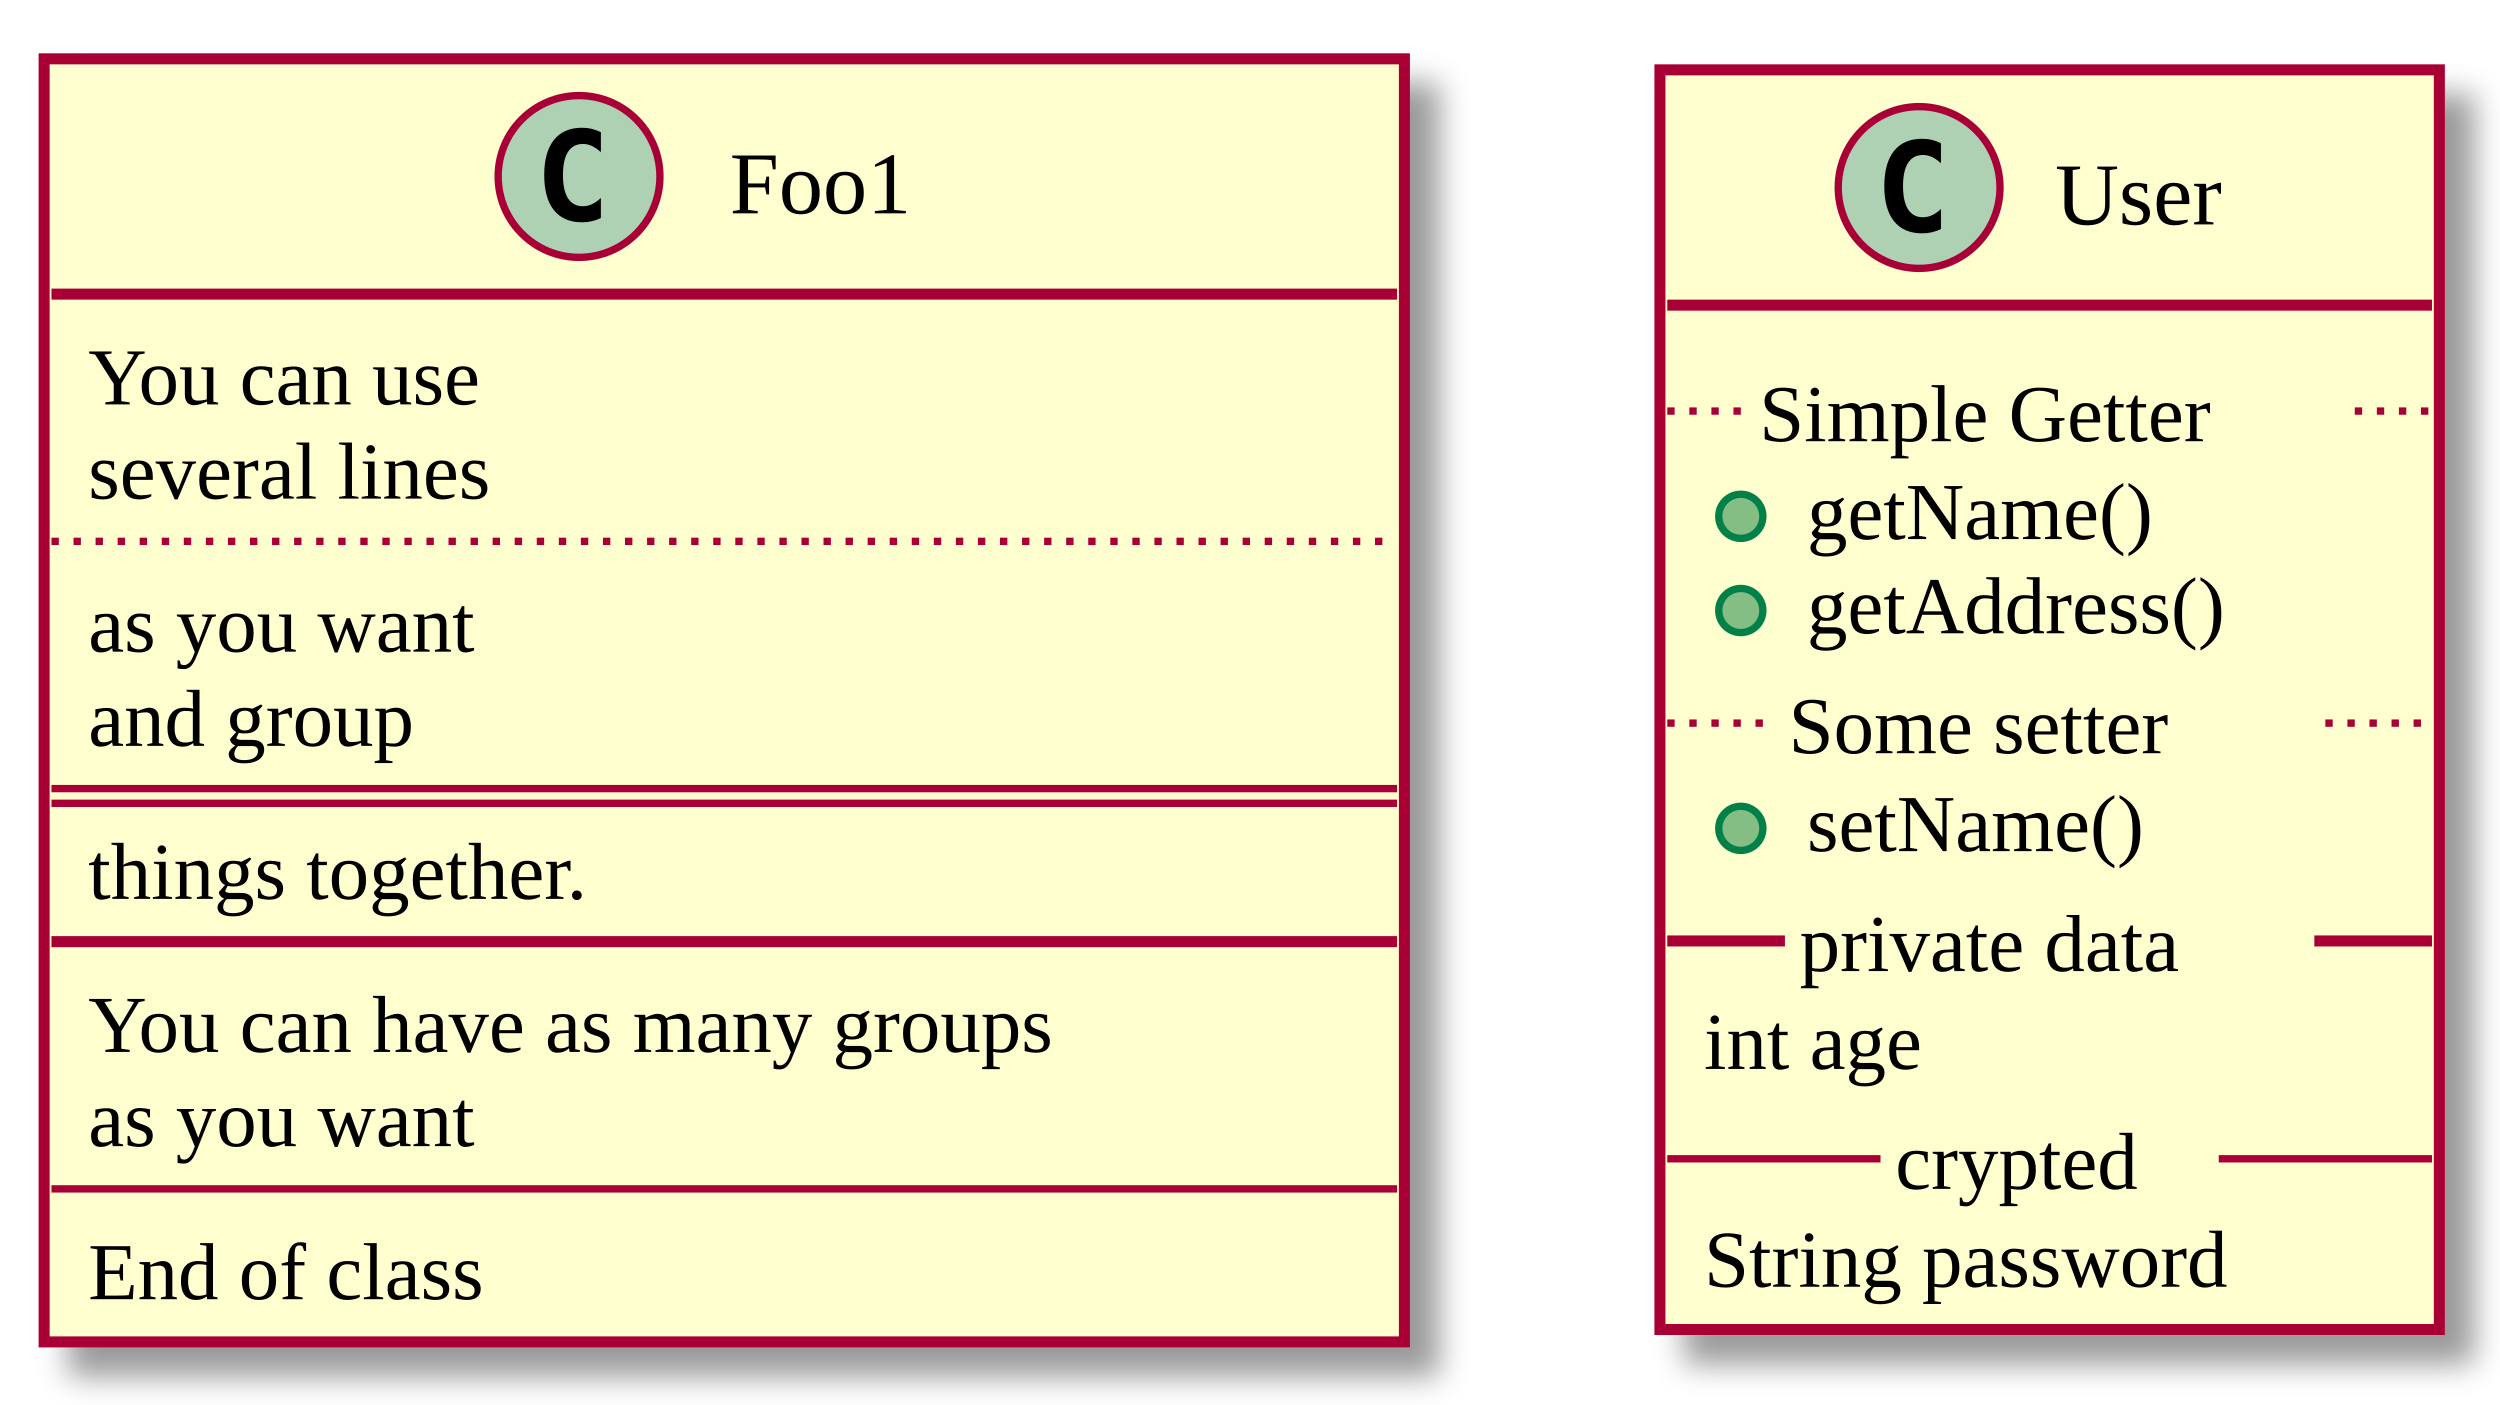
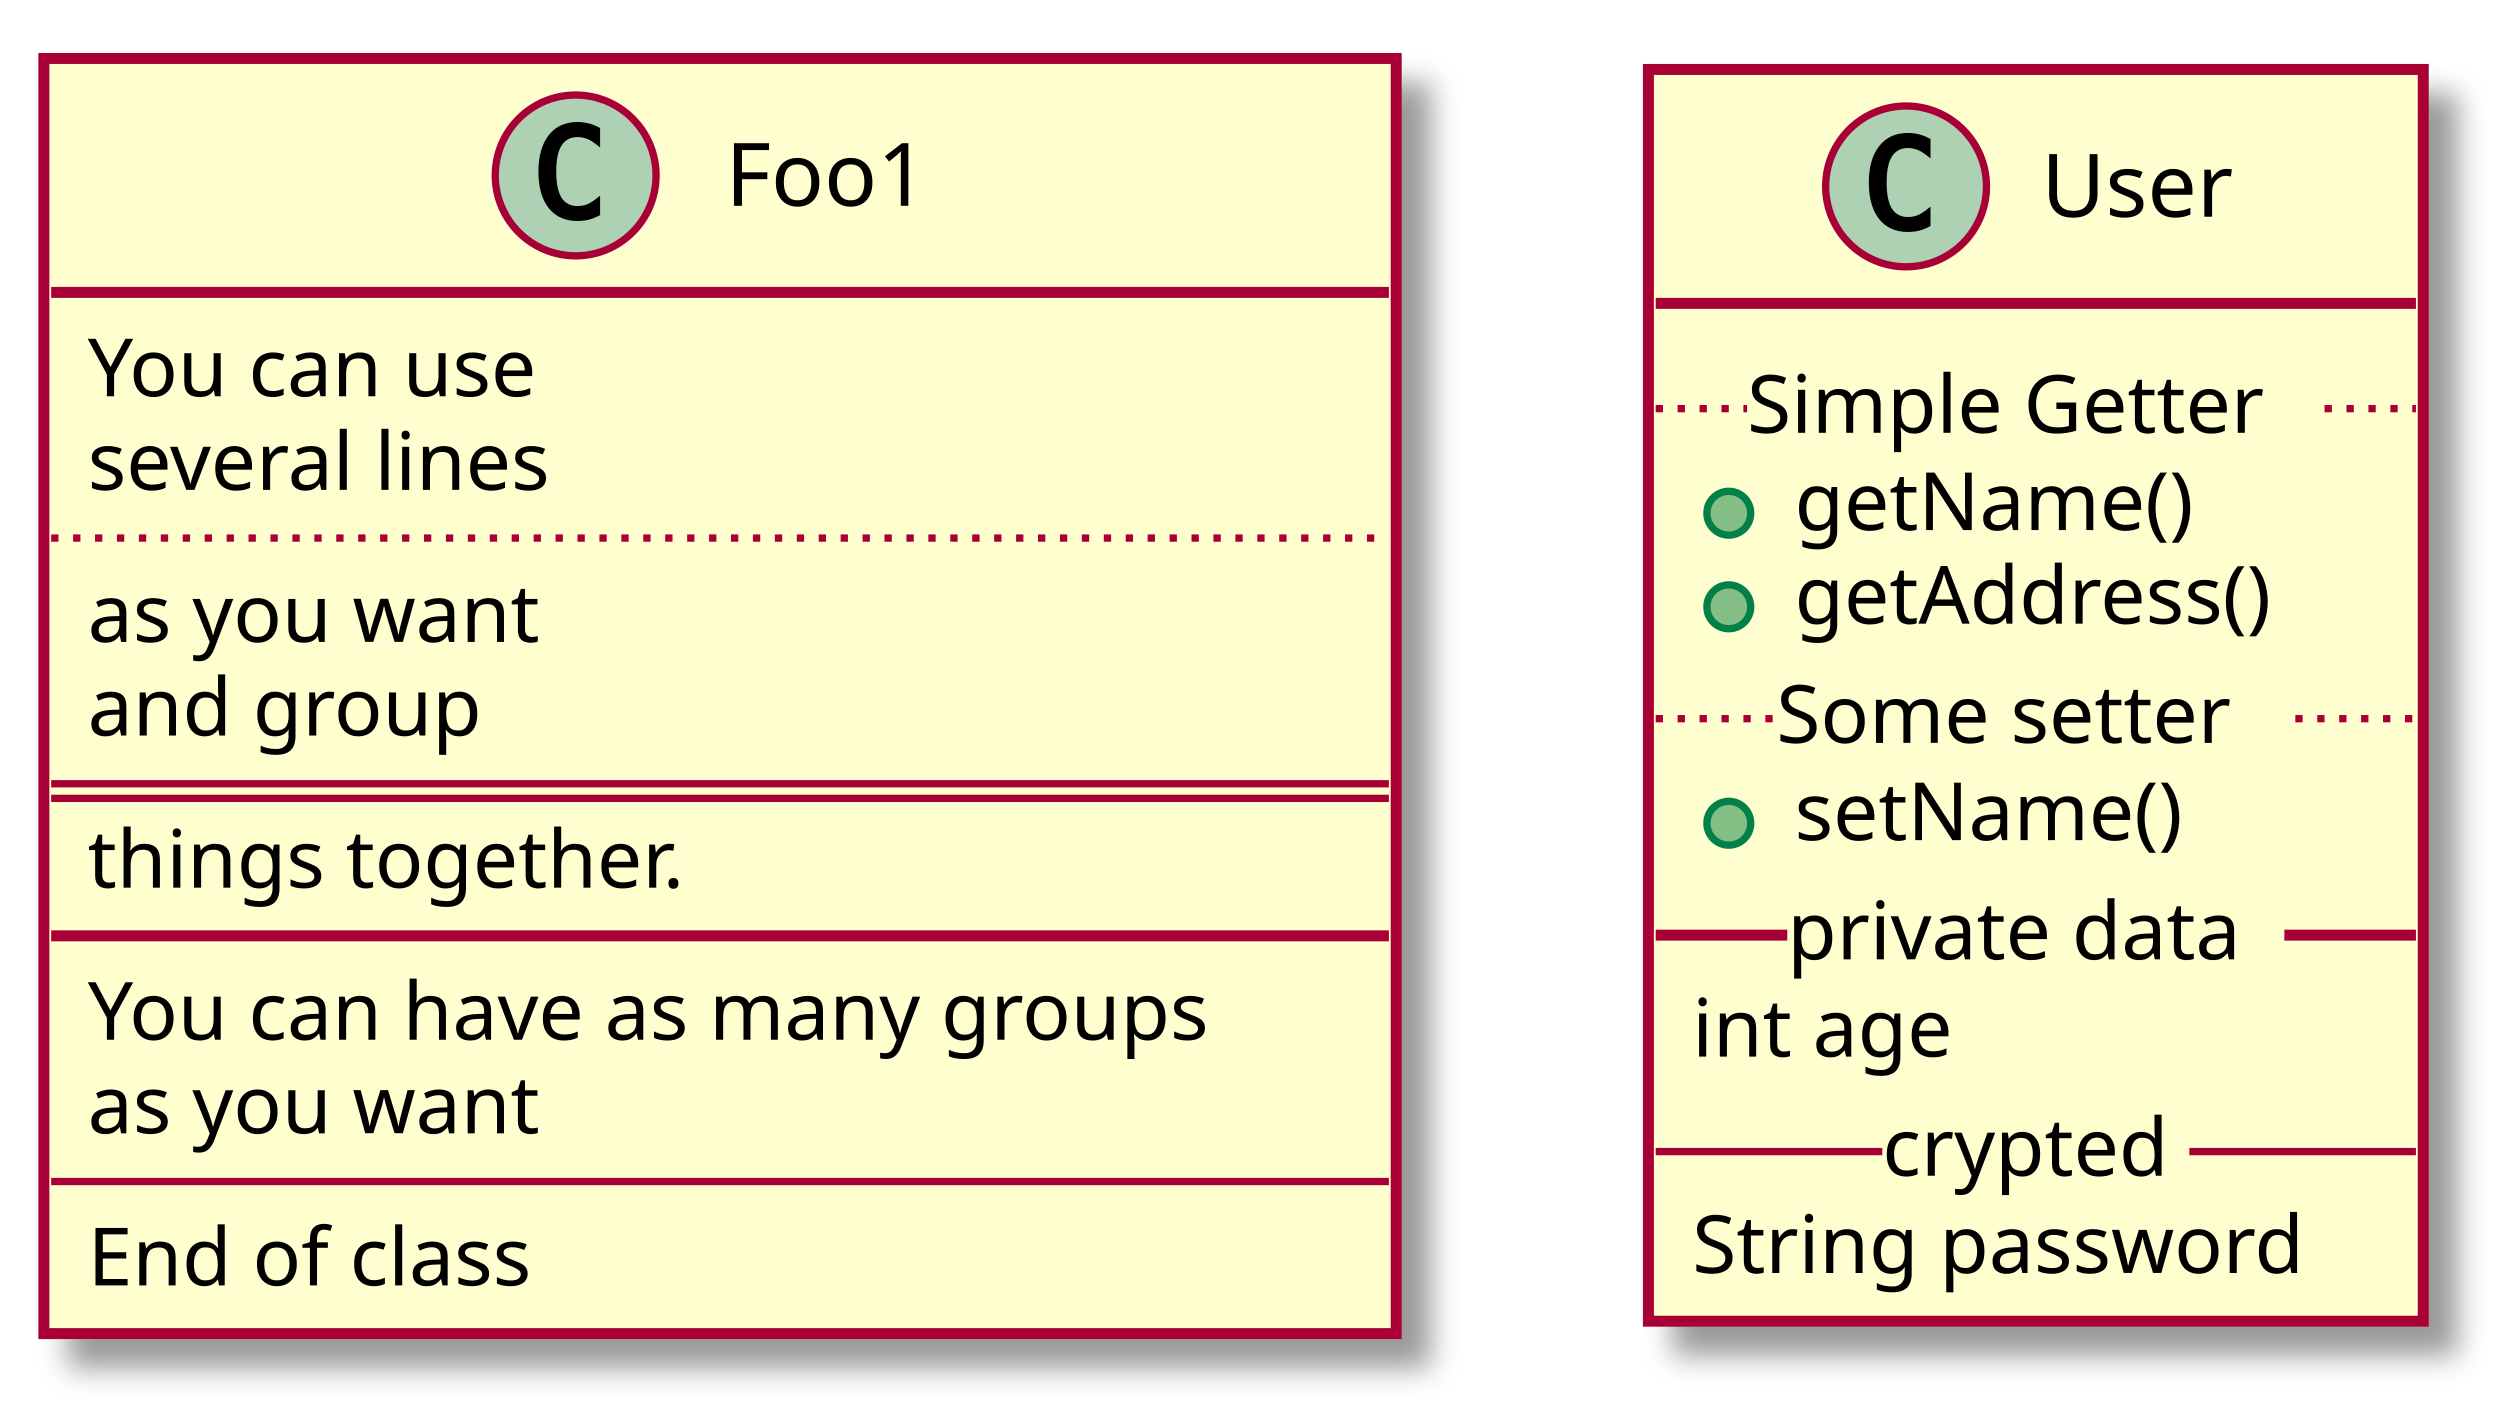
- <svg xmlns="http://www.w3.org/2000/svg" height="191pt" style="width:340px;height:191px;" version="1.1" viewBox="0 0 340 191" width="340pt">
+ <svg xmlns="http://www.w3.org/2000/svg" contentScriptType="application/ecmascript" contentStyleType="text/css" height="193px" preserveAspectRatio="none" style="width:342px;height:193px;" version="1.1" viewBox="0 0 342 193" width="342px" zoomAndPan="magnify">
  <defs>
-     <filter height="300%" id="f1" width="300%" x="-1" y="-1">
-       <feGaussianBlur result="blurOut" stdDeviation="2" />
+     <filter height="300%" id="fwas9g6rfzwqg" width="300%" x="-1" y="-1">
+       <feGaussianBlur result="blurOut" stdDeviation="2.0" />
      <feColorMatrix in="blurOut" result="blurOut2" type="matrix" values="0 0 0 0 0 0 0 0 0 0 0 0 0 0 0 0 0 0 .4 0" />
-       <feOffset dx="4" dy="4" in="blurOut2" result="blurOut3" />
+       <feOffset dx="4.0" dy="4.0" in="blurOut2" result="blurOut3" />
      <feBlend in="SourceGraphic" in2="blurOut3" mode="normal" />
    </filter>
  </defs>
  <g>
-     <rect fill="#FEFECE" filter="url(#f1)" height="174.5" style="stroke: #A80036; stroke-width: 1.5;" width="185" x="6" y="8" />
+     <rect fill="#FEFECE" filter="url(#fwas9g6rfzwqg)" height="174.438" id="Foo1" style="stroke: #A80036; stroke-width: 1.5;" width="185" x="6" y="8" />
    <ellipse cx="78.75" cy="24" fill="#ADD1B2" rx="11" ry="11" style="stroke: #A80036; stroke-width: 1.0;" />
-     <path d="M81.719,29.641 Q81.141,29.938 80.5,30.086 Q79.859,30.234 79.156,30.234 Q76.656,30.234 75.336,28.586 Q74.016,26.938 74.016,23.812 Q74.016,20.688 75.336,19.031 Q76.656,17.375 79.156,17.375 Q79.859,17.375 80.508,17.531 Q81.156,17.688 81.719,17.984 L81.719,20.703 Q81.094,20.125 80.5,19.852 Q79.906,19.578 79.281,19.578 Q77.938,19.578 77.25,20.648 Q76.562,21.719 76.562,23.812 Q76.562,25.906 77.25,26.977 Q77.938,28.047 79.281,28.047 Q79.906,28.047 80.5,27.773 Q81.094,27.5 81.719,26.922 L81.719,29.641 Z " />
-     <text fill="#000000" font-size="12" lengthAdjust="spacingAndGlyphs" textLength="31" x="99.25" y="29.016">Foo1</text>
+     <path d="M82.094,29.422 Q81.234,29.891 80.516,30.062 Q79.812,30.234 79.016,30.234 Q76.453,30.234 75.047,28.453 Q73.656,26.656 73.656,23.469 Q73.656,20.312 75.062,18.5 Q76.469,16.688 79.016,16.688 Q79.812,16.688 80.516,16.875 Q81.234,17.047 82.094,17.516 L82.094,20.172 Q80.969,19.234 80.312,19 Q79.656,18.75 79.016,18.75 Q77.562,18.75 76.828,19.891 Q76.094,21.016 76.094,23.469 Q76.094,25.922 76.828,27.062 Q77.562,28.188 79.016,28.188 Q79.672,28.188 80.312,27.953 Q80.969,27.703 82.094,26.766 L82.094,29.422 Z " />
+     <text fill="#000000" font-family="sans-serif" font-size="12" lengthAdjust="spacingAndGlyphs" textLength="31" x="99.25" y="28.154">Foo1</text>
    <line style="stroke: #A80036; stroke-width: 1.5;" x1="7" x2="190" y1="40" y2="40" />
-     <text fill="#000000" font-size="11" lengthAdjust="spacingAndGlyphs" textLength="70" x="12" y="55">You can use</text>
-     <text fill="#000000" font-size="11" lengthAdjust="spacingAndGlyphs" textLength="73" x="12" y="67.812">several lines</text>
-     <line style="stroke: #A80036; stroke-width: 1.0; stroke-dasharray: 1.0,2.0;" x1="7" x2="190" y1="73.625" y2="73.625" />
-     <text fill="#000000" font-size="11" lengthAdjust="spacingAndGlyphs" textLength="69" x="12" y="88.625">as you want</text>
-     <text fill="#000000" font-size="11" lengthAdjust="spacingAndGlyphs" textLength="58" x="12" y="101.438">and group</text>
-     <line style="stroke: #A80036; stroke-width: 1.0;" x1="7" x2="190" y1="107.25" y2="107.25" />
-     <line style="stroke: #A80036; stroke-width: 1.0;" x1="7" x2="190" y1="109.25" y2="109.25" />
-     <text fill="#000000" font-size="11" lengthAdjust="spacingAndGlyphs" textLength="91" x="12" y="122.25">things together.</text>
-     <line style="stroke: #A80036; stroke-width: 1.5;" x1="7" x2="190" y1="128.062" y2="128.062" />
-     <text fill="#000000" font-size="11" lengthAdjust="spacingAndGlyphs" textLength="173" x="12" y="143.062">You can have as many groups</text>
-     <text fill="#000000" font-size="11" lengthAdjust="spacingAndGlyphs" textLength="69" x="12" y="155.875">as you want</text>
-     <line style="stroke: #A80036; stroke-width: 1.0;" x1="7" x2="190" y1="161.688" y2="161.688" />
-     <text fill="#000000" font-size="11" lengthAdjust="spacingAndGlyphs" textLength="70" x="12" y="176.688">End of class</text>
-     <rect fill="#FEFECE" filter="url(#f1)" height="171.312" style="stroke: #A80036; stroke-width: 1.5;" width="106" x="225.75" y="9.5" />
-     <ellipse cx="261" cy="25.5" fill="#ADD1B2" rx="11" ry="11" style="stroke: #A80036; stroke-width: 1.0;" />
-     <path d="M263.969,31.141 Q263.391,31.438 262.75,31.586 Q262.109,31.734 261.406,31.734 Q258.906,31.734 257.586,30.086 Q256.266,28.438 256.266,25.312 Q256.266,22.188 257.586,20.531 Q258.906,18.875 261.406,18.875 Q262.109,18.875 262.758,19.031 Q263.406,19.188 263.969,19.484 L263.969,22.203 Q263.344,21.625 262.75,21.352 Q262.156,21.078 261.531,21.078 Q260.188,21.078 259.5,22.148 Q258.812,23.219 258.812,25.312 Q258.812,27.406 259.5,28.477 Q260.188,29.547 261.531,29.547 Q262.156,29.547 262.75,29.273 Q263.344,29 263.969,28.422 L263.969,31.141 Z " />
-     <text fill="#000000" font-size="12" lengthAdjust="spacingAndGlyphs" textLength="29" x="279.5" y="30.516">User</text>
-     <line style="stroke: #A80036; stroke-width: 1.5;" x1="226.75" x2="330.75" y1="41.5" y2="41.5" />
-     <ellipse cx="236.75" cy="70.219" fill="#84BE84" rx="3" ry="3" style="stroke: #038048; stroke-width: 1.0;" />
-     <text fill="#000000" font-size="11" lengthAdjust="spacingAndGlyphs" textLength="59" x="245.75" y="73.312">getName()</text>
-     <ellipse cx="236.75" cy="83.031" fill="#84BE84" rx="3" ry="3" style="stroke: #038048; stroke-width: 1.0;" />
-     <text fill="#000000" font-size="11" lengthAdjust="spacingAndGlyphs" textLength="73" x="245.75" y="86.125">getAddress()</text>
-     <line style="stroke: #A80036; stroke-width: 1.0; stroke-dasharray: 1.0,2.0;" x1="226.75" x2="237.25" y1="55.906" y2="55.906" />
-     <text fill="#000000" font-size="11" lengthAdjust="spacingAndGlyphs" textLength="79" x="239.25" y="60">Simple Getter</text>
-     <line style="stroke: #A80036; stroke-width: 1.0; stroke-dasharray: 1.0,2.0;" x1="320.25" x2="330.75" y1="55.906" y2="55.906" />
-     <ellipse cx="236.75" cy="112.656" fill="#84BE84" rx="3" ry="3" style="stroke: #038048; stroke-width: 1.0;" />
-     <text fill="#000000" font-size="11" lengthAdjust="spacingAndGlyphs" textLength="59" x="245.75" y="115.75">setName()</text>
-     <line style="stroke: #A80036; stroke-width: 1.0; stroke-dasharray: 1.0,2.0;" x1="226.75" x2="241.25" y1="98.344" y2="98.344" />
-     <text fill="#000000" font-size="11" lengthAdjust="spacingAndGlyphs" textLength="71" x="243.25" y="102.438">Some setter</text>
-     <line style="stroke: #A80036; stroke-width: 1.0; stroke-dasharray: 1.0,2.0;" x1="316.25" x2="330.75" y1="98.344" y2="98.344" />
-     <text fill="#000000" font-size="11" lengthAdjust="spacingAndGlyphs" textLength="39" x="231.75" y="145.375">int age</text>
-     <line style="stroke: #A80036; stroke-width: 1.5;" x1="226.75" x2="242.75" y1="127.969" y2="127.969" />
-     <text fill="#000000" font-size="11" lengthAdjust="spacingAndGlyphs" textLength="68" x="244.75" y="132.062">private data</text>
-     <line style="stroke: #A80036; stroke-width: 1.5;" x1="314.75" x2="330.75" y1="127.969" y2="127.969" />
-     <text fill="#000000" font-size="11" lengthAdjust="spacingAndGlyphs" textLength="94" x="231.75" y="175">String password</text>
-     <line style="stroke: #A80036; stroke-width: 1.0;" x1="226.75" x2="255.75" y1="157.594" y2="157.594" />
-     <text fill="#000000" font-size="11" lengthAdjust="spacingAndGlyphs" textLength="42" x="257.75" y="161.688">crypted</text>
-     <line style="stroke: #A80036; stroke-width: 1.0;" x1="301.75" x2="330.75" y1="157.594" y2="157.594" />
+     <text fill="#000000" font-family="sans-serif" font-size="11" lengthAdjust="spacingAndGlyphs" textLength="70" x="12" y="54.21">You can use</text>
+     <text fill="#000000" font-family="sans-serif" font-size="11" lengthAdjust="spacingAndGlyphs" textLength="73" x="12" y="67.015">several lines</text>
+     <line style="stroke: #A80036; stroke-width: 1.0; stroke-dasharray: 1.0,2.0;" x1="7" x2="190" y1="73.609" y2="73.609" />
+     <text fill="#000000" font-family="sans-serif" font-size="11" lengthAdjust="spacingAndGlyphs" textLength="69" x="12" y="87.82">as you want</text>
+     <text fill="#000000" font-family="sans-serif" font-size="11" lengthAdjust="spacingAndGlyphs" textLength="58" x="12" y="100.624">and group</text>
+     <line style="stroke: #A80036; stroke-width: 1.0;" x1="7" x2="190" y1="107.219" y2="107.219" />
+     <line style="stroke: #A80036; stroke-width: 1.0;" x1="7" x2="190" y1="109.219" y2="109.219" />
+     <text fill="#000000" font-family="sans-serif" font-size="11" lengthAdjust="spacingAndGlyphs" textLength="91" x="12" y="121.429">things together.</text>
+     <line style="stroke: #A80036; stroke-width: 1.5;" x1="7" x2="190" y1="128.023" y2="128.023" />
+     <text fill="#000000" font-family="sans-serif" font-size="11" lengthAdjust="spacingAndGlyphs" textLength="173" x="12" y="142.234">You can have as many groups</text>
+     <text fill="#000000" font-family="sans-serif" font-size="11" lengthAdjust="spacingAndGlyphs" textLength="69" x="12" y="155.039">as you want</text>
+     <line style="stroke: #A80036; stroke-width: 1.0;" x1="7" x2="190" y1="161.633" y2="161.633" />
+     <text fill="#000000" font-family="sans-serif" font-size="11" lengthAdjust="spacingAndGlyphs" textLength="70" x="12" y="175.843">End of class</text>
+     <rect fill="#FEFECE" filter="url(#fwas9g6rfzwqg)" height="171.242" id="User" style="stroke: #A80036; stroke-width: 1.5;" width="106" x="225.5" y="9.5" />
+     <ellipse cx="260.75" cy="25.5" fill="#ADD1B2" rx="11" ry="11" style="stroke: #A80036; stroke-width: 1.0;" />
+     <path d="M264.094,30.922 Q263.234,31.391 262.516,31.562 Q261.812,31.734 261.016,31.734 Q258.453,31.734 257.047,29.953 Q255.656,28.156 255.656,24.969 Q255.656,21.812 257.062,20 Q258.469,18.188 261.016,18.188 Q261.812,18.188 262.516,18.375 Q263.234,18.547 264.094,19.016 L264.094,21.672 Q262.969,20.734 262.312,20.5 Q261.656,20.25 261.016,20.25 Q259.562,20.25 258.828,21.391 Q258.094,22.516 258.094,24.969 Q258.094,27.422 258.828,28.562 Q259.562,29.688 261.016,29.688 Q261.672,29.688 262.312,29.453 Q262.969,29.203 264.094,28.266 L264.094,30.922 Z " />
+     <text fill="#000000" font-family="sans-serif" font-size="12" lengthAdjust="spacingAndGlyphs" textLength="29" x="279.25" y="29.654">User</text>
+     <line style="stroke: #A80036; stroke-width: 1.5;" x1="226.5" x2="330.5" y1="41.5" y2="41.5" />
+     <ellipse cx="236.5" cy="70.207" fill="#84BE84" rx="3" ry="3" style="stroke: #038048; stroke-width: 1.0;" />
+     <text fill="#000000" font-family="sans-serif" font-size="11" lengthAdjust="spacingAndGlyphs" textLength="59" x="245.5" y="72.515">getName()</text>
+     <ellipse cx="236.5" cy="83.012" fill="#84BE84" rx="3" ry="3" style="stroke: #038048; stroke-width: 1.0;" />
+     <text fill="#000000" font-family="sans-serif" font-size="11" lengthAdjust="spacingAndGlyphs" textLength="73" x="245.5" y="85.32">getAddress()</text>
+     <line style="stroke: #A80036; stroke-width: 1.0; stroke-dasharray: 1.0,2.0;" x1="226.5" x2="239" y1="55.902" y2="55.902" />
+     <text fill="#000000" font-family="sans-serif" font-size="11" lengthAdjust="spacingAndGlyphs" textLength="79" x="239" y="59.21">Simple Getter</text>
+     <line style="stroke: #A80036; stroke-width: 1.0; stroke-dasharray: 1.0,2.0;" x1="318" x2="330.5" y1="55.902" y2="55.902" />
+     <ellipse cx="236.5" cy="112.621" fill="#84BE84" rx="3" ry="3" style="stroke: #038048; stroke-width: 1.0;" />
+     <text fill="#000000" font-family="sans-serif" font-size="11" lengthAdjust="spacingAndGlyphs" textLength="59" x="245.5" y="114.929">setName()</text>
+     <line style="stroke: #A80036; stroke-width: 1.0; stroke-dasharray: 1.0,2.0;" x1="226.5" x2="243" y1="98.316" y2="98.316" />
+     <text fill="#000000" font-family="sans-serif" font-size="11" lengthAdjust="spacingAndGlyphs" textLength="71" x="243" y="101.624">Some setter</text>
+     <line style="stroke: #A80036; stroke-width: 1.0; stroke-dasharray: 1.0,2.0;" x1="314" x2="330.5" y1="98.316" y2="98.316" />
+     <text fill="#000000" font-family="sans-serif" font-size="11" lengthAdjust="spacingAndGlyphs" textLength="39" x="231.5" y="144.539">int age</text>
+     <line style="stroke: #A80036; stroke-width: 1.5;" x1="226.5" x2="244.5" y1="127.926" y2="127.926" />
+     <text fill="#000000" font-family="sans-serif" font-size="11" lengthAdjust="spacingAndGlyphs" textLength="68" x="244.5" y="131.234">private data</text>
+     <line style="stroke: #A80036; stroke-width: 1.5;" x1="312.5" x2="330.5" y1="127.926" y2="127.926" />
+     <text fill="#000000" font-family="sans-serif" font-size="11" lengthAdjust="spacingAndGlyphs" textLength="94" x="231.5" y="174.148">String password</text>
+     <line style="stroke: #A80036; stroke-width: 1.0;" x1="226.5" x2="257.5" y1="157.535" y2="157.535" />
+     <text fill="#000000" font-family="sans-serif" font-size="11" lengthAdjust="spacingAndGlyphs" textLength="42" x="257.5" y="160.843">crypted</text>
+     <line style="stroke: #A80036; stroke-width: 1.0;" x1="299.5" x2="330.5" y1="157.535" y2="157.535" />
  </g>
</svg>
